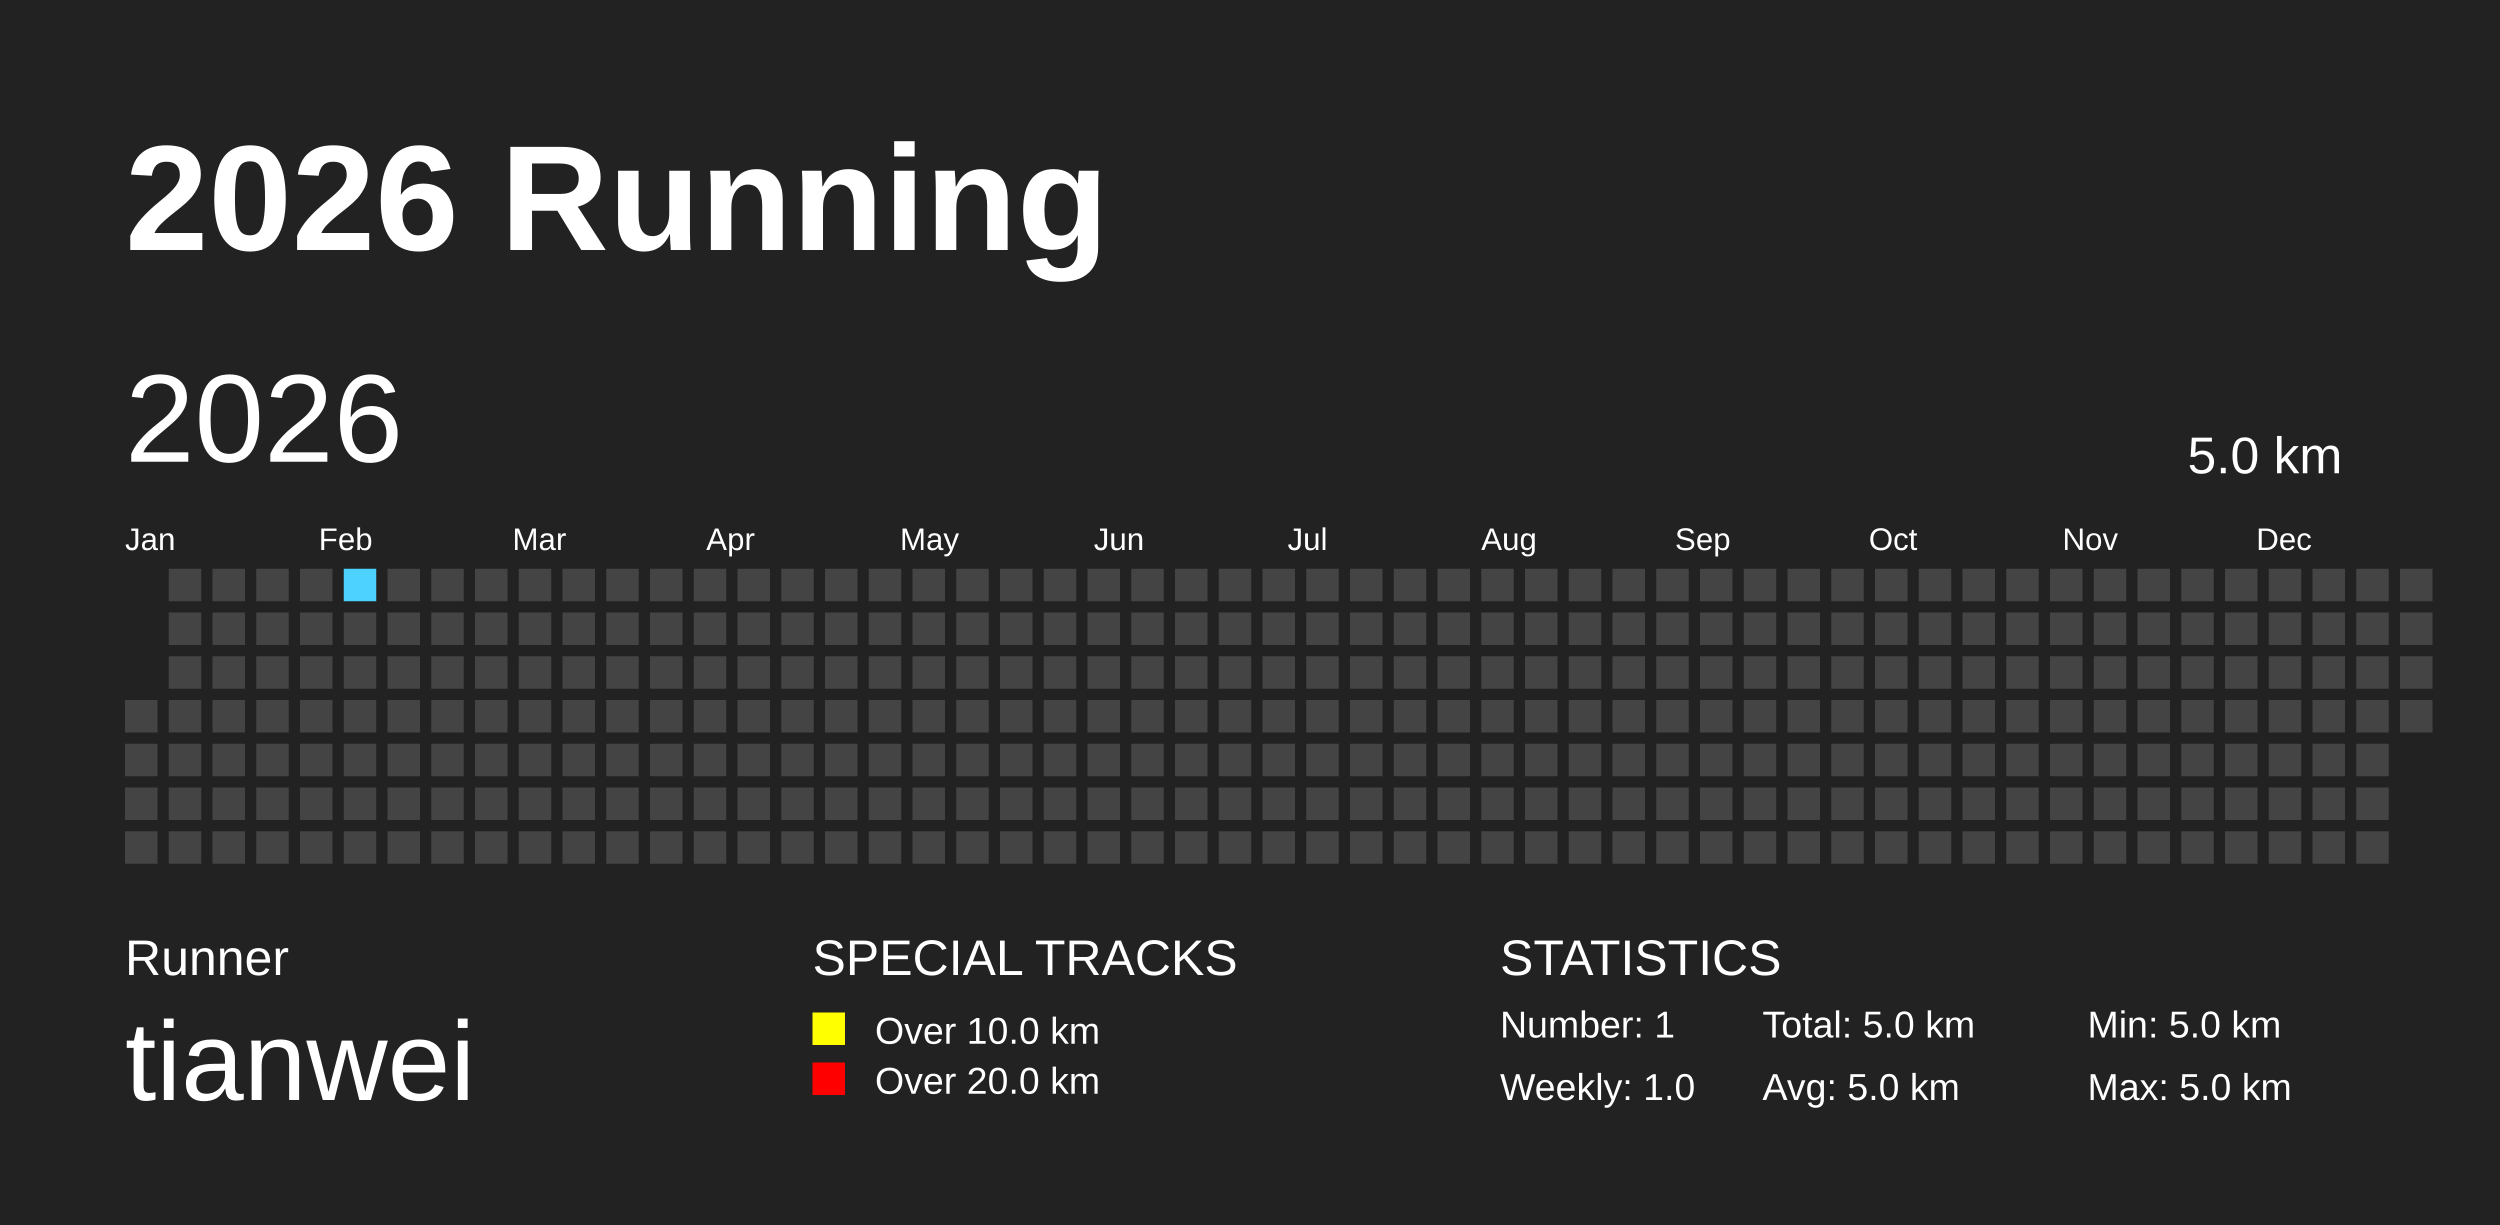
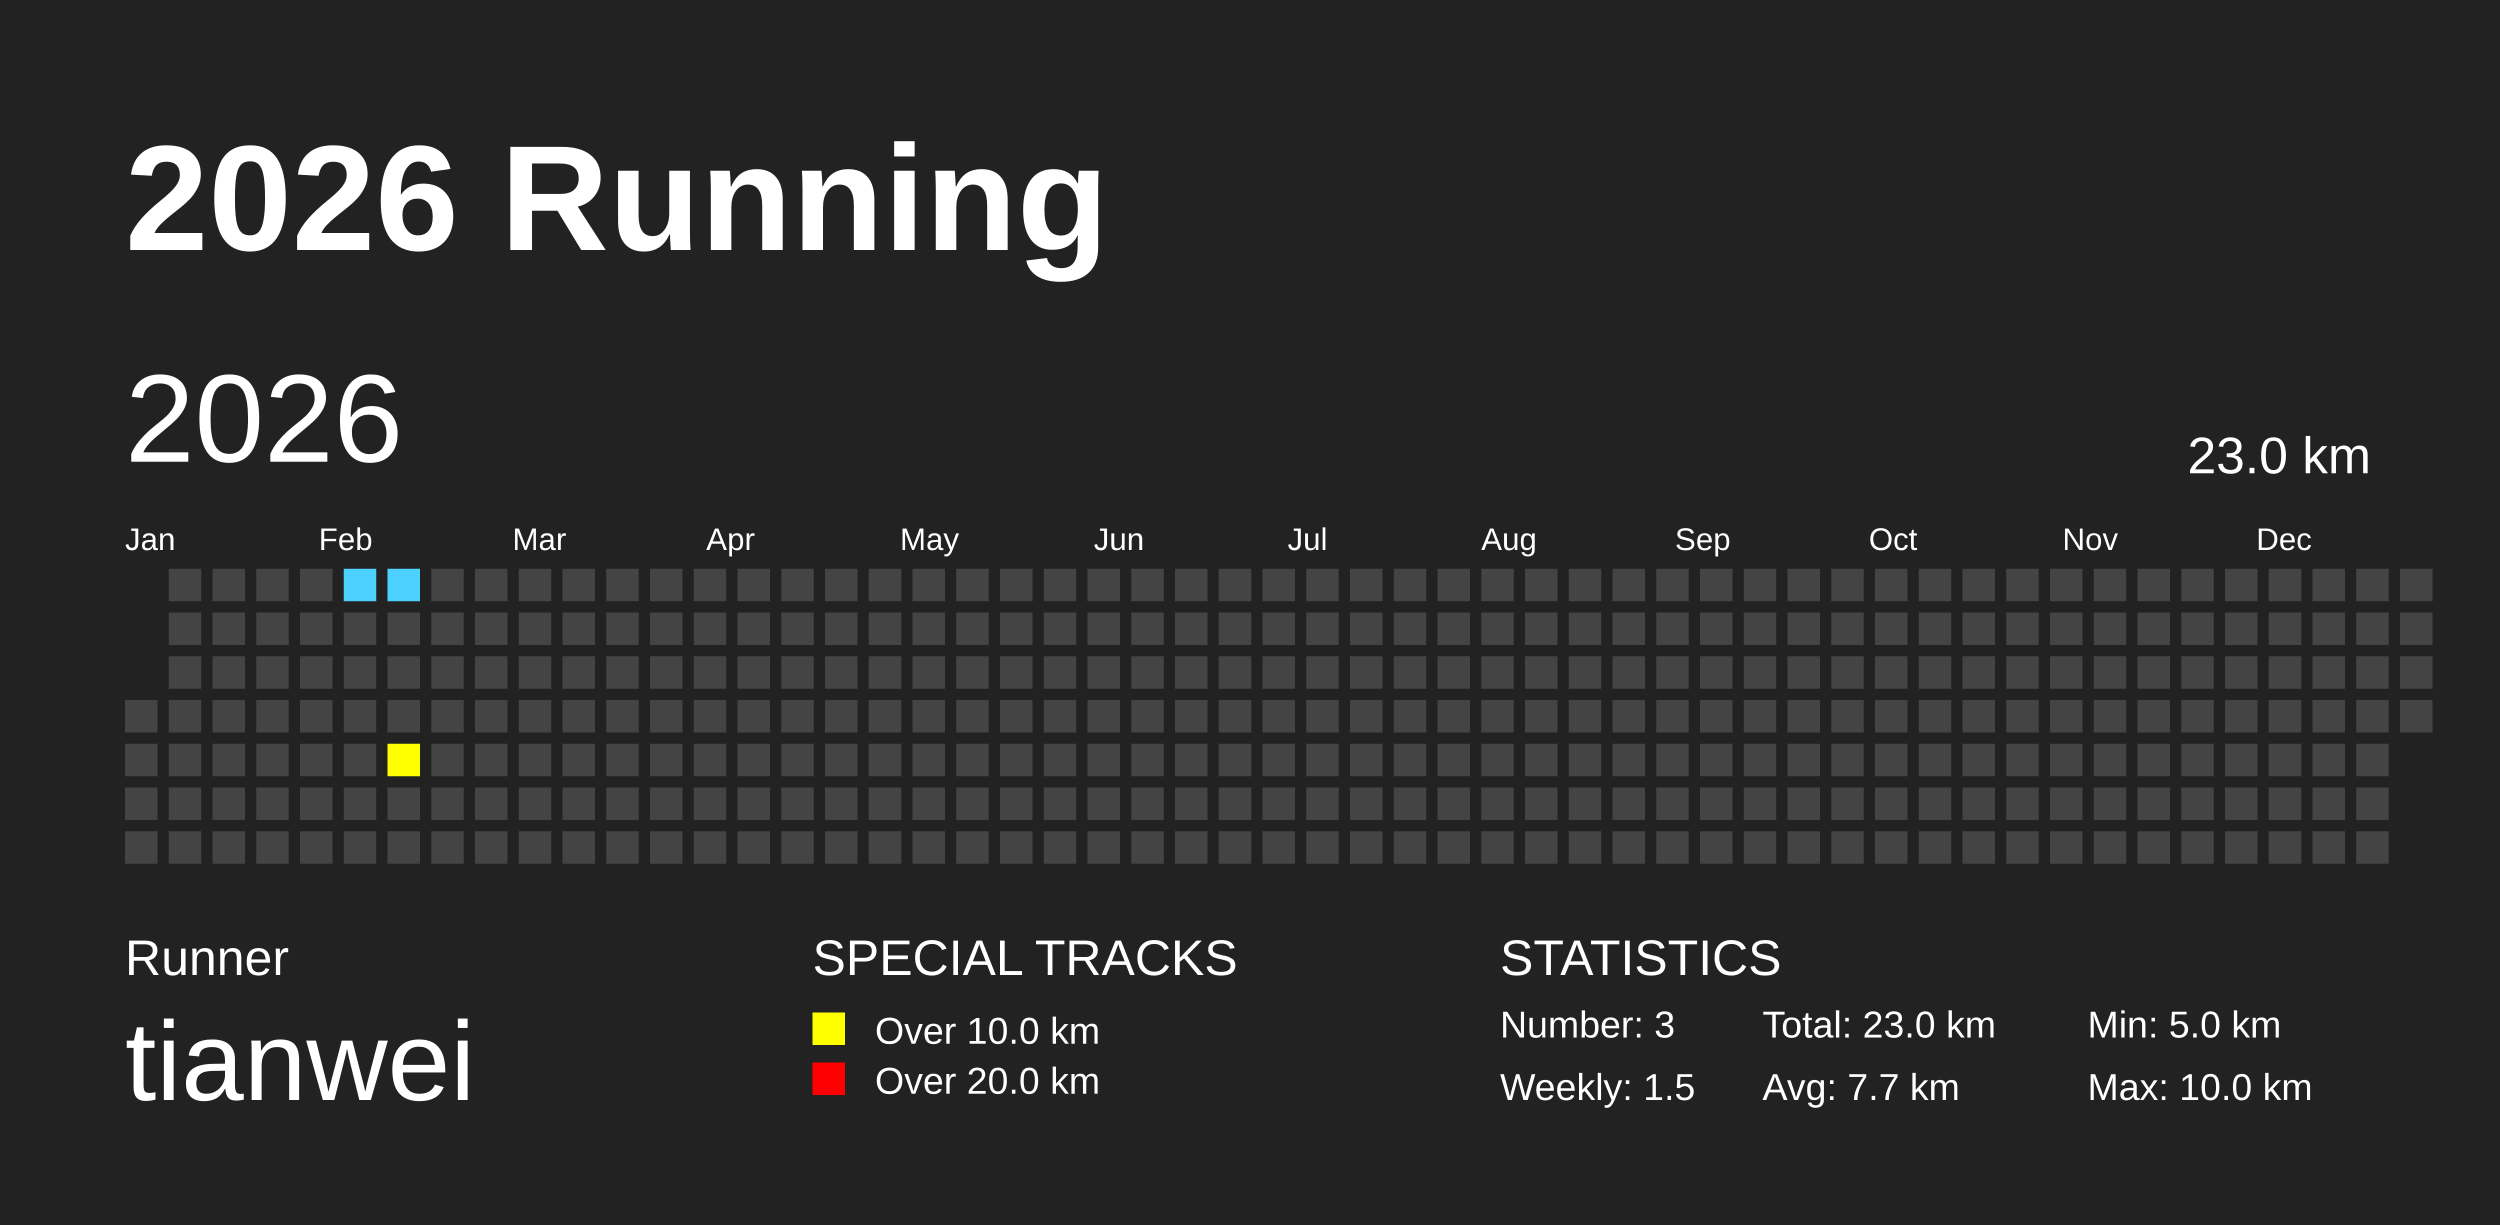
<svg xmlns="http://www.w3.org/2000/svg" baseProfile="full" height="98mm" version="1.1" viewBox="0,0,200,98" width="200mm">
  <defs />
  <rect fill="#222222" height="98" width="200" x="0" y="0" />
  <text fill="#FFFFFF" style="font-size:12px; font-family:Arial; font-weight:bold;" x="10" y="20">2026 Running</text>
  <text fill="#FFFFFF" style="font-size:4px; font-family:Arial" x="10" y="78">Runner</text>
  <text fill="#FFFFFF" style="font-size:9px; font-family:Arial" x="10" y="88">tianwei</text>
  <text fill="#FFFFFF" style="font-size:4px; font-family:Arial" x="65" y="78">SPECIAL TRACKS</text>
  <rect fill="yellow" height="2.6" width="2.6" x="65" y="81" />
  <text fill="#FFFFFF" style="font-size:3px; font-family:Arial" x="70" y="83.5">Over 10.0 km</text>
  <rect fill="red" height="2.6" width="2.6" x="65" y="85" />
  <text fill="#FFFFFF" style="font-size:3px; font-family:Arial" x="70" y="87.5">Over 20.0 km</text>
  <text fill="#FFFFFF" style="font-size:4px; font-family:Arial" x="120" y="78">STATISTICS</text>
-   <text fill="#FFFFFF" style="font-size:3px; font-family:Arial" x="120" y="83">Number: 1</text>
-   <text fill="#FFFFFF" style="font-size:3px; font-family:Arial" x="120" y="88">Weekly: 1.0</text>
-   <text fill="#FFFFFF" style="font-size:3px; font-family:Arial" x="141" y="83">Total: 5.0 km</text>
-   <text fill="#FFFFFF" style="font-size:3px; font-family:Arial" x="141" y="88">Avg: 5.0 km</text>
+   <text fill="#FFFFFF" style="font-size:3px; font-family:Arial" x="120" y="83">Number: 3</text>
+   <text fill="#FFFFFF" style="font-size:3px; font-family:Arial" x="120" y="88">Weekly: 1.5</text>
+   <text fill="#FFFFFF" style="font-size:3px; font-family:Arial" x="141" y="83">Total: 23.0 km</text>
+   <text fill="#FFFFFF" style="font-size:3px; font-family:Arial" x="141" y="88">Avg: 7.7 km</text>
  <text fill="#FFFFFF" style="font-size:3px; font-family:Arial" x="167" y="83">Min: 5.0 km</text>
-   <text fill="#FFFFFF" style="font-size:3px; font-family:Arial" x="167" y="88">Max: 5.0 km</text>
+   <text fill="#FFFFFF" style="font-size:3px; font-family:Arial" x="167" y="88">Max: 10.0 km</text>
  <text dominant-baseline="hanging" fill="#FFFFFF" style="font-size:10.0px; font-family:Arial;" x="10" y="30">2026</text>
-   <text dominant-baseline="hanging" fill="#FFFFFF" style="font-size:4.125px; font-family:Arial;" x="175" y="35">5.0 km</text>
+   <text dominant-baseline="hanging" fill="#FFFFFF" style="font-size:4.125px; font-family:Arial;" x="175" y="35">23.0 km</text>
  <text fill="#FFFFFF" style="font-size:2.5px; font-family:Arial" x="10.0" y="44">Jan</text>
  <text fill="#FFFFFF" style="font-size:2.5px; font-family:Arial" x="25.5" y="44">Feb</text>
  <text fill="#FFFFFF" style="font-size:2.5px; font-family:Arial" x="41.0" y="44">Mar</text>
  <text fill="#FFFFFF" style="font-size:2.5px; font-family:Arial" x="56.5" y="44">Apr</text>
  <text fill="#FFFFFF" style="font-size:2.5px; font-family:Arial" x="72.0" y="44">May</text>
  <text fill="#FFFFFF" style="font-size:2.5px; font-family:Arial" x="87.5" y="44">Jun</text>
  <text fill="#FFFFFF" style="font-size:2.5px; font-family:Arial" x="103.0" y="44">Jul</text>
  <text fill="#FFFFFF" style="font-size:2.5px; font-family:Arial" x="118.5" y="44">Aug</text>
  <text fill="#FFFFFF" style="font-size:2.5px; font-family:Arial" x="134.0" y="44">Sep</text>
  <text fill="#FFFFFF" style="font-size:2.5px; font-family:Arial" x="149.5" y="44">Oct</text>
  <text fill="#FFFFFF" style="font-size:2.5px; font-family:Arial" x="165.0" y="44">Nov</text>
  <text fill="#FFFFFF" style="font-size:2.5px; font-family:Arial" x="180.5" y="44">Dec</text>
  <rect fill="#444444" height="2.6" width="2.6" x="10.0" y="56.0" />
  <rect fill="#444444" height="2.6" width="2.6" x="10.0" y="59.5" />
  <rect fill="#444444" height="2.6" width="2.6" x="10.0" y="63.0" />
  <rect fill="#444444" height="2.6" width="2.6" x="10.0" y="66.5" />
  <rect fill="#444444" height="2.6" width="2.6" x="13.5" y="45.5" />
  <rect fill="#444444" height="2.6" width="2.6" x="13.5" y="49.0" />
  <rect fill="#444444" height="2.6" width="2.6" x="13.5" y="52.5" />
  <rect fill="#444444" height="2.6" width="2.6" x="13.5" y="56.0" />
  <rect fill="#444444" height="2.6" width="2.6" x="13.5" y="59.5" />
  <rect fill="#444444" height="2.6" width="2.6" x="13.5" y="63.0" />
  <rect fill="#444444" height="2.6" width="2.6" x="13.5" y="66.5" />
  <rect fill="#444444" height="2.6" width="2.6" x="17.0" y="45.5" />
  <rect fill="#444444" height="2.6" width="2.6" x="17.0" y="49.0" />
  <rect fill="#444444" height="2.6" width="2.6" x="17.0" y="52.5" />
  <rect fill="#444444" height="2.6" width="2.6" x="17.0" y="56.0" />
  <rect fill="#444444" height="2.6" width="2.6" x="17.0" y="59.5" />
  <rect fill="#444444" height="2.6" width="2.6" x="17.0" y="63.0" />
  <rect fill="#444444" height="2.6" width="2.6" x="17.0" y="66.5" />
  <rect fill="#444444" height="2.6" width="2.6" x="20.5" y="45.5" />
  <rect fill="#444444" height="2.6" width="2.6" x="20.5" y="49.0" />
  <rect fill="#444444" height="2.6" width="2.6" x="20.5" y="52.5" />
  <rect fill="#444444" height="2.6" width="2.6" x="20.5" y="56.0" />
  <rect fill="#444444" height="2.6" width="2.6" x="20.5" y="59.5" />
  <rect fill="#444444" height="2.6" width="2.6" x="20.5" y="63.0" />
  <rect fill="#444444" height="2.6" width="2.6" x="20.5" y="66.5" />
  <rect fill="#444444" height="2.6" width="2.6" x="24.0" y="45.5" />
  <rect fill="#444444" height="2.6" width="2.6" x="24.0" y="49.0" />
  <rect fill="#444444" height="2.6" width="2.6" x="24.0" y="52.5" />
  <rect fill="#444444" height="2.6" width="2.6" x="24.0" y="56.0" />
  <rect fill="#444444" height="2.6" width="2.6" x="24.0" y="59.5" />
  <rect fill="#444444" height="2.6" width="2.6" x="24.0" y="63.0" />
  <rect fill="#444444" height="2.6" width="2.6" x="24.0" y="66.5" />
  <rect fill="#4DD2FF" height="2.6" width="2.6" x="27.5" y="45.5" />
  <rect fill="#444444" height="2.6" width="2.6" x="27.5" y="49.0" />
  <rect fill="#444444" height="2.6" width="2.6" x="27.5" y="52.5" />
  <rect fill="#444444" height="2.6" width="2.6" x="27.5" y="56.0" />
  <rect fill="#444444" height="2.6" width="2.6" x="27.5" y="59.5" />
  <rect fill="#444444" height="2.6" width="2.6" x="27.5" y="63.0" />
  <rect fill="#444444" height="2.6" width="2.6" x="27.5" y="66.5" />
-   <rect fill="#444444" height="2.6" width="2.6" x="31.0" y="45.5" />
+   <rect fill="#4DD2FF" height="2.6" width="2.6" x="31.0" y="45.5" />
  <rect fill="#444444" height="2.6" width="2.6" x="31.0" y="49.0" />
  <rect fill="#444444" height="2.6" width="2.6" x="31.0" y="52.5" />
  <rect fill="#444444" height="2.6" width="2.6" x="31.0" y="56.0" />
-   <rect fill="#444444" height="2.6" width="2.6" x="31.0" y="59.5" />
+   <rect fill="yellow" height="2.6" width="2.6" x="31.0" y="59.5" />
  <rect fill="#444444" height="2.6" width="2.6" x="31.0" y="63.0" />
  <rect fill="#444444" height="2.6" width="2.6" x="31.0" y="66.5" />
  <rect fill="#444444" height="2.6" width="2.6" x="34.5" y="45.5" />
  <rect fill="#444444" height="2.6" width="2.6" x="34.5" y="49.0" />
  <rect fill="#444444" height="2.6" width="2.6" x="34.5" y="52.5" />
  <rect fill="#444444" height="2.6" width="2.6" x="34.5" y="56.0" />
  <rect fill="#444444" height="2.6" width="2.6" x="34.5" y="59.5" />
  <rect fill="#444444" height="2.6" width="2.6" x="34.5" y="63.0" />
  <rect fill="#444444" height="2.6" width="2.6" x="34.5" y="66.5" />
  <rect fill="#444444" height="2.6" width="2.6" x="38.0" y="45.5" />
  <rect fill="#444444" height="2.6" width="2.6" x="38.0" y="49.0" />
  <rect fill="#444444" height="2.6" width="2.6" x="38.0" y="52.5" />
  <rect fill="#444444" height="2.6" width="2.6" x="38.0" y="56.0" />
  <rect fill="#444444" height="2.6" width="2.6" x="38.0" y="59.5" />
  <rect fill="#444444" height="2.6" width="2.6" x="38.0" y="63.0" />
  <rect fill="#444444" height="2.6" width="2.6" x="38.0" y="66.5" />
  <rect fill="#444444" height="2.6" width="2.6" x="41.5" y="45.5" />
  <rect fill="#444444" height="2.6" width="2.6" x="41.5" y="49.0" />
  <rect fill="#444444" height="2.6" width="2.6" x="41.5" y="52.5" />
  <rect fill="#444444" height="2.6" width="2.6" x="41.5" y="56.0" />
  <rect fill="#444444" height="2.6" width="2.6" x="41.5" y="59.5" />
  <rect fill="#444444" height="2.6" width="2.6" x="41.5" y="63.0" />
  <rect fill="#444444" height="2.6" width="2.6" x="41.5" y="66.5" />
  <rect fill="#444444" height="2.6" width="2.6" x="45.0" y="45.5" />
  <rect fill="#444444" height="2.6" width="2.6" x="45.0" y="49.0" />
  <rect fill="#444444" height="2.6" width="2.6" x="45.0" y="52.5" />
  <rect fill="#444444" height="2.6" width="2.6" x="45.0" y="56.0" />
  <rect fill="#444444" height="2.6" width="2.6" x="45.0" y="59.5" />
  <rect fill="#444444" height="2.6" width="2.6" x="45.0" y="63.0" />
  <rect fill="#444444" height="2.6" width="2.6" x="45.0" y="66.5" />
  <rect fill="#444444" height="2.6" width="2.6" x="48.5" y="45.5" />
  <rect fill="#444444" height="2.6" width="2.6" x="48.5" y="49.0" />
  <rect fill="#444444" height="2.6" width="2.6" x="48.5" y="52.5" />
  <rect fill="#444444" height="2.6" width="2.6" x="48.5" y="56.0" />
  <rect fill="#444444" height="2.6" width="2.6" x="48.5" y="59.5" />
  <rect fill="#444444" height="2.6" width="2.6" x="48.5" y="63.0" />
  <rect fill="#444444" height="2.6" width="2.6" x="48.5" y="66.5" />
  <rect fill="#444444" height="2.6" width="2.6" x="52.0" y="45.5" />
  <rect fill="#444444" height="2.6" width="2.6" x="52.0" y="49.0" />
  <rect fill="#444444" height="2.6" width="2.6" x="52.0" y="52.5" />
  <rect fill="#444444" height="2.6" width="2.6" x="52.0" y="56.0" />
  <rect fill="#444444" height="2.6" width="2.6" x="52.0" y="59.5" />
  <rect fill="#444444" height="2.6" width="2.6" x="52.0" y="63.0" />
  <rect fill="#444444" height="2.6" width="2.6" x="52.0" y="66.5" />
  <rect fill="#444444" height="2.6" width="2.6" x="55.5" y="45.5" />
  <rect fill="#444444" height="2.6" width="2.6" x="55.5" y="49.0" />
  <rect fill="#444444" height="2.6" width="2.6" x="55.5" y="52.5" />
  <rect fill="#444444" height="2.6" width="2.6" x="55.5" y="56.0" />
  <rect fill="#444444" height="2.6" width="2.6" x="55.5" y="59.5" />
  <rect fill="#444444" height="2.6" width="2.6" x="55.5" y="63.0" />
  <rect fill="#444444" height="2.6" width="2.6" x="55.5" y="66.5" />
  <rect fill="#444444" height="2.6" width="2.6" x="59.0" y="45.5" />
  <rect fill="#444444" height="2.6" width="2.6" x="59.0" y="49.0" />
  <rect fill="#444444" height="2.6" width="2.6" x="59.0" y="52.5" />
  <rect fill="#444444" height="2.6" width="2.6" x="59.0" y="56.0" />
  <rect fill="#444444" height="2.6" width="2.6" x="59.0" y="59.5" />
  <rect fill="#444444" height="2.6" width="2.6" x="59.0" y="63.0" />
  <rect fill="#444444" height="2.6" width="2.6" x="59.0" y="66.5" />
  <rect fill="#444444" height="2.6" width="2.6" x="62.5" y="45.5" />
  <rect fill="#444444" height="2.6" width="2.6" x="62.5" y="49.0" />
  <rect fill="#444444" height="2.6" width="2.6" x="62.5" y="52.5" />
  <rect fill="#444444" height="2.6" width="2.6" x="62.5" y="56.0" />
  <rect fill="#444444" height="2.6" width="2.6" x="62.5" y="59.5" />
  <rect fill="#444444" height="2.6" width="2.6" x="62.5" y="63.0" />
  <rect fill="#444444" height="2.6" width="2.6" x="62.5" y="66.5" />
  <rect fill="#444444" height="2.6" width="2.6" x="66.0" y="45.5" />
  <rect fill="#444444" height="2.6" width="2.6" x="66.0" y="49.0" />
  <rect fill="#444444" height="2.6" width="2.6" x="66.0" y="52.5" />
  <rect fill="#444444" height="2.6" width="2.6" x="66.0" y="56.0" />
  <rect fill="#444444" height="2.6" width="2.6" x="66.0" y="59.5" />
  <rect fill="#444444" height="2.6" width="2.6" x="66.0" y="63.0" />
  <rect fill="#444444" height="2.6" width="2.6" x="66.0" y="66.5" />
  <rect fill="#444444" height="2.6" width="2.6" x="69.5" y="45.5" />
  <rect fill="#444444" height="2.6" width="2.6" x="69.5" y="49.0" />
  <rect fill="#444444" height="2.6" width="2.6" x="69.5" y="52.5" />
  <rect fill="#444444" height="2.6" width="2.6" x="69.5" y="56.0" />
  <rect fill="#444444" height="2.6" width="2.6" x="69.5" y="59.5" />
  <rect fill="#444444" height="2.6" width="2.6" x="69.5" y="63.0" />
  <rect fill="#444444" height="2.6" width="2.6" x="69.5" y="66.5" />
  <rect fill="#444444" height="2.6" width="2.6" x="73.0" y="45.5" />
  <rect fill="#444444" height="2.6" width="2.6" x="73.0" y="49.0" />
  <rect fill="#444444" height="2.6" width="2.6" x="73.0" y="52.5" />
  <rect fill="#444444" height="2.6" width="2.6" x="73.0" y="56.0" />
  <rect fill="#444444" height="2.6" width="2.6" x="73.0" y="59.5" />
  <rect fill="#444444" height="2.6" width="2.6" x="73.0" y="63.0" />
  <rect fill="#444444" height="2.6" width="2.6" x="73.0" y="66.5" />
  <rect fill="#444444" height="2.6" width="2.6" x="76.5" y="45.5" />
  <rect fill="#444444" height="2.6" width="2.6" x="76.5" y="49.0" />
  <rect fill="#444444" height="2.6" width="2.6" x="76.5" y="52.5" />
  <rect fill="#444444" height="2.6" width="2.6" x="76.5" y="56.0" />
  <rect fill="#444444" height="2.6" width="2.6" x="76.5" y="59.5" />
  <rect fill="#444444" height="2.6" width="2.6" x="76.5" y="63.0" />
  <rect fill="#444444" height="2.6" width="2.6" x="76.5" y="66.5" />
  <rect fill="#444444" height="2.6" width="2.6" x="80.0" y="45.5" />
  <rect fill="#444444" height="2.6" width="2.6" x="80.0" y="49.0" />
  <rect fill="#444444" height="2.6" width="2.6" x="80.0" y="52.5" />
  <rect fill="#444444" height="2.6" width="2.6" x="80.0" y="56.0" />
  <rect fill="#444444" height="2.6" width="2.6" x="80.0" y="59.5" />
  <rect fill="#444444" height="2.6" width="2.6" x="80.0" y="63.0" />
  <rect fill="#444444" height="2.6" width="2.6" x="80.0" y="66.5" />
  <rect fill="#444444" height="2.6" width="2.6" x="83.5" y="45.5" />
  <rect fill="#444444" height="2.6" width="2.6" x="83.5" y="49.0" />
  <rect fill="#444444" height="2.6" width="2.6" x="83.5" y="52.5" />
  <rect fill="#444444" height="2.6" width="2.6" x="83.5" y="56.0" />
  <rect fill="#444444" height="2.6" width="2.6" x="83.5" y="59.5" />
  <rect fill="#444444" height="2.6" width="2.6" x="83.5" y="63.0" />
  <rect fill="#444444" height="2.6" width="2.6" x="83.5" y="66.5" />
  <rect fill="#444444" height="2.6" width="2.6" x="87.0" y="45.5" />
  <rect fill="#444444" height="2.6" width="2.6" x="87.0" y="49.0" />
  <rect fill="#444444" height="2.6" width="2.6" x="87.0" y="52.5" />
  <rect fill="#444444" height="2.6" width="2.6" x="87.0" y="56.0" />
  <rect fill="#444444" height="2.6" width="2.6" x="87.0" y="59.5" />
  <rect fill="#444444" height="2.6" width="2.6" x="87.0" y="63.0" />
  <rect fill="#444444" height="2.6" width="2.6" x="87.0" y="66.5" />
  <rect fill="#444444" height="2.6" width="2.6" x="90.5" y="45.5" />
  <rect fill="#444444" height="2.6" width="2.6" x="90.5" y="49.0" />
  <rect fill="#444444" height="2.6" width="2.6" x="90.5" y="52.5" />
  <rect fill="#444444" height="2.6" width="2.6" x="90.5" y="56.0" />
  <rect fill="#444444" height="2.6" width="2.6" x="90.5" y="59.5" />
  <rect fill="#444444" height="2.6" width="2.6" x="90.5" y="63.0" />
  <rect fill="#444444" height="2.6" width="2.6" x="90.5" y="66.5" />
  <rect fill="#444444" height="2.6" width="2.6" x="94.0" y="45.5" />
  <rect fill="#444444" height="2.6" width="2.6" x="94.0" y="49.0" />
  <rect fill="#444444" height="2.6" width="2.6" x="94.0" y="52.5" />
  <rect fill="#444444" height="2.6" width="2.6" x="94.0" y="56.0" />
  <rect fill="#444444" height="2.6" width="2.6" x="94.0" y="59.5" />
  <rect fill="#444444" height="2.6" width="2.6" x="94.0" y="63.0" />
  <rect fill="#444444" height="2.6" width="2.6" x="94.0" y="66.5" />
  <rect fill="#444444" height="2.6" width="2.6" x="97.5" y="45.5" />
  <rect fill="#444444" height="2.6" width="2.6" x="97.5" y="49.0" />
  <rect fill="#444444" height="2.6" width="2.6" x="97.5" y="52.5" />
  <rect fill="#444444" height="2.6" width="2.6" x="97.5" y="56.0" />
  <rect fill="#444444" height="2.6" width="2.6" x="97.5" y="59.5" />
  <rect fill="#444444" height="2.6" width="2.6" x="97.5" y="63.0" />
  <rect fill="#444444" height="2.6" width="2.6" x="97.5" y="66.5" />
  <rect fill="#444444" height="2.6" width="2.6" x="101.0" y="45.5" />
  <rect fill="#444444" height="2.6" width="2.6" x="101.0" y="49.0" />
  <rect fill="#444444" height="2.6" width="2.6" x="101.0" y="52.5" />
  <rect fill="#444444" height="2.6" width="2.6" x="101.0" y="56.0" />
  <rect fill="#444444" height="2.6" width="2.6" x="101.0" y="59.5" />
  <rect fill="#444444" height="2.6" width="2.6" x="101.0" y="63.0" />
  <rect fill="#444444" height="2.6" width="2.6" x="101.0" y="66.5" />
  <rect fill="#444444" height="2.6" width="2.6" x="104.5" y="45.5" />
  <rect fill="#444444" height="2.6" width="2.6" x="104.5" y="49.0" />
  <rect fill="#444444" height="2.6" width="2.6" x="104.5" y="52.5" />
  <rect fill="#444444" height="2.6" width="2.6" x="104.5" y="56.0" />
  <rect fill="#444444" height="2.6" width="2.6" x="104.5" y="59.5" />
  <rect fill="#444444" height="2.6" width="2.6" x="104.5" y="63.0" />
  <rect fill="#444444" height="2.6" width="2.6" x="104.5" y="66.5" />
  <rect fill="#444444" height="2.6" width="2.6" x="108.0" y="45.5" />
  <rect fill="#444444" height="2.6" width="2.6" x="108.0" y="49.0" />
  <rect fill="#444444" height="2.6" width="2.6" x="108.0" y="52.5" />
  <rect fill="#444444" height="2.6" width="2.6" x="108.0" y="56.0" />
  <rect fill="#444444" height="2.6" width="2.6" x="108.0" y="59.5" />
  <rect fill="#444444" height="2.6" width="2.6" x="108.0" y="63.0" />
  <rect fill="#444444" height="2.6" width="2.6" x="108.0" y="66.5" />
  <rect fill="#444444" height="2.6" width="2.6" x="111.5" y="45.5" />
  <rect fill="#444444" height="2.6" width="2.6" x="111.5" y="49.0" />
  <rect fill="#444444" height="2.6" width="2.6" x="111.5" y="52.5" />
  <rect fill="#444444" height="2.6" width="2.6" x="111.5" y="56.0" />
  <rect fill="#444444" height="2.6" width="2.6" x="111.5" y="59.5" />
  <rect fill="#444444" height="2.6" width="2.6" x="111.5" y="63.0" />
  <rect fill="#444444" height="2.6" width="2.6" x="111.5" y="66.5" />
  <rect fill="#444444" height="2.6" width="2.6" x="115.0" y="45.5" />
  <rect fill="#444444" height="2.6" width="2.6" x="115.0" y="49.0" />
  <rect fill="#444444" height="2.6" width="2.6" x="115.0" y="52.5" />
  <rect fill="#444444" height="2.6" width="2.6" x="115.0" y="56.0" />
  <rect fill="#444444" height="2.6" width="2.6" x="115.0" y="59.5" />
  <rect fill="#444444" height="2.6" width="2.6" x="115.0" y="63.0" />
  <rect fill="#444444" height="2.6" width="2.6" x="115.0" y="66.5" />
  <rect fill="#444444" height="2.6" width="2.6" x="118.5" y="45.5" />
  <rect fill="#444444" height="2.6" width="2.6" x="118.5" y="49.0" />
  <rect fill="#444444" height="2.6" width="2.6" x="118.5" y="52.5" />
  <rect fill="#444444" height="2.6" width="2.6" x="118.5" y="56.0" />
  <rect fill="#444444" height="2.6" width="2.6" x="118.5" y="59.5" />
  <rect fill="#444444" height="2.6" width="2.6" x="118.5" y="63.0" />
  <rect fill="#444444" height="2.6" width="2.6" x="118.5" y="66.5" />
  <rect fill="#444444" height="2.6" width="2.6" x="122.0" y="45.5" />
  <rect fill="#444444" height="2.6" width="2.6" x="122.0" y="49.0" />
  <rect fill="#444444" height="2.6" width="2.6" x="122.0" y="52.5" />
  <rect fill="#444444" height="2.6" width="2.6" x="122.0" y="56.0" />
  <rect fill="#444444" height="2.6" width="2.6" x="122.0" y="59.5" />
  <rect fill="#444444" height="2.6" width="2.6" x="122.0" y="63.0" />
  <rect fill="#444444" height="2.6" width="2.6" x="122.0" y="66.5" />
  <rect fill="#444444" height="2.6" width="2.6" x="125.5" y="45.5" />
  <rect fill="#444444" height="2.6" width="2.6" x="125.5" y="49.0" />
  <rect fill="#444444" height="2.6" width="2.6" x="125.5" y="52.5" />
  <rect fill="#444444" height="2.6" width="2.6" x="125.5" y="56.0" />
  <rect fill="#444444" height="2.6" width="2.6" x="125.5" y="59.5" />
  <rect fill="#444444" height="2.6" width="2.6" x="125.5" y="63.0" />
  <rect fill="#444444" height="2.6" width="2.6" x="125.5" y="66.5" />
  <rect fill="#444444" height="2.6" width="2.6" x="129.0" y="45.5" />
  <rect fill="#444444" height="2.6" width="2.6" x="129.0" y="49.0" />
  <rect fill="#444444" height="2.6" width="2.6" x="129.0" y="52.5" />
  <rect fill="#444444" height="2.6" width="2.6" x="129.0" y="56.0" />
  <rect fill="#444444" height="2.6" width="2.6" x="129.0" y="59.5" />
  <rect fill="#444444" height="2.6" width="2.6" x="129.0" y="63.0" />
  <rect fill="#444444" height="2.6" width="2.6" x="129.0" y="66.5" />
  <rect fill="#444444" height="2.6" width="2.6" x="132.5" y="45.5" />
  <rect fill="#444444" height="2.6" width="2.6" x="132.5" y="49.0" />
  <rect fill="#444444" height="2.6" width="2.6" x="132.5" y="52.5" />
  <rect fill="#444444" height="2.6" width="2.6" x="132.5" y="56.0" />
  <rect fill="#444444" height="2.6" width="2.6" x="132.5" y="59.5" />
  <rect fill="#444444" height="2.6" width="2.6" x="132.5" y="63.0" />
  <rect fill="#444444" height="2.6" width="2.6" x="132.5" y="66.5" />
  <rect fill="#444444" height="2.6" width="2.6" x="136.0" y="45.5" />
  <rect fill="#444444" height="2.6" width="2.6" x="136.0" y="49.0" />
  <rect fill="#444444" height="2.6" width="2.6" x="136.0" y="52.5" />
  <rect fill="#444444" height="2.6" width="2.6" x="136.0" y="56.0" />
  <rect fill="#444444" height="2.6" width="2.6" x="136.0" y="59.5" />
  <rect fill="#444444" height="2.6" width="2.6" x="136.0" y="63.0" />
  <rect fill="#444444" height="2.6" width="2.6" x="136.0" y="66.5" />
  <rect fill="#444444" height="2.6" width="2.6" x="139.5" y="45.5" />
  <rect fill="#444444" height="2.6" width="2.6" x="139.5" y="49.0" />
  <rect fill="#444444" height="2.6" width="2.6" x="139.5" y="52.5" />
  <rect fill="#444444" height="2.6" width="2.6" x="139.5" y="56.0" />
  <rect fill="#444444" height="2.6" width="2.6" x="139.5" y="59.5" />
  <rect fill="#444444" height="2.6" width="2.6" x="139.5" y="63.0" />
  <rect fill="#444444" height="2.6" width="2.6" x="139.5" y="66.5" />
  <rect fill="#444444" height="2.6" width="2.6" x="143.0" y="45.5" />
  <rect fill="#444444" height="2.6" width="2.6" x="143.0" y="49.0" />
  <rect fill="#444444" height="2.6" width="2.6" x="143.0" y="52.5" />
  <rect fill="#444444" height="2.6" width="2.6" x="143.0" y="56.0" />
  <rect fill="#444444" height="2.6" width="2.6" x="143.0" y="59.5" />
  <rect fill="#444444" height="2.6" width="2.6" x="143.0" y="63.0" />
  <rect fill="#444444" height="2.6" width="2.6" x="143.0" y="66.5" />
  <rect fill="#444444" height="2.6" width="2.6" x="146.5" y="45.5" />
  <rect fill="#444444" height="2.6" width="2.6" x="146.5" y="49.0" />
  <rect fill="#444444" height="2.6" width="2.6" x="146.5" y="52.5" />
  <rect fill="#444444" height="2.6" width="2.6" x="146.5" y="56.0" />
  <rect fill="#444444" height="2.6" width="2.6" x="146.5" y="59.5" />
  <rect fill="#444444" height="2.6" width="2.6" x="146.5" y="63.0" />
  <rect fill="#444444" height="2.6" width="2.6" x="146.5" y="66.5" />
  <rect fill="#444444" height="2.6" width="2.6" x="150.0" y="45.5" />
  <rect fill="#444444" height="2.6" width="2.6" x="150.0" y="49.0" />
  <rect fill="#444444" height="2.6" width="2.6" x="150.0" y="52.5" />
  <rect fill="#444444" height="2.6" width="2.6" x="150.0" y="56.0" />
  <rect fill="#444444" height="2.6" width="2.6" x="150.0" y="59.5" />
  <rect fill="#444444" height="2.6" width="2.6" x="150.0" y="63.0" />
  <rect fill="#444444" height="2.6" width="2.6" x="150.0" y="66.5" />
  <rect fill="#444444" height="2.6" width="2.6" x="153.5" y="45.5" />
  <rect fill="#444444" height="2.6" width="2.6" x="153.5" y="49.0" />
  <rect fill="#444444" height="2.6" width="2.6" x="153.5" y="52.5" />
  <rect fill="#444444" height="2.6" width="2.6" x="153.5" y="56.0" />
  <rect fill="#444444" height="2.6" width="2.6" x="153.5" y="59.5" />
  <rect fill="#444444" height="2.6" width="2.6" x="153.5" y="63.0" />
  <rect fill="#444444" height="2.6" width="2.6" x="153.5" y="66.5" />
  <rect fill="#444444" height="2.6" width="2.6" x="157.0" y="45.5" />
  <rect fill="#444444" height="2.6" width="2.6" x="157.0" y="49.0" />
  <rect fill="#444444" height="2.6" width="2.6" x="157.0" y="52.5" />
  <rect fill="#444444" height="2.6" width="2.6" x="157.0" y="56.0" />
  <rect fill="#444444" height="2.6" width="2.6" x="157.0" y="59.5" />
  <rect fill="#444444" height="2.6" width="2.6" x="157.0" y="63.0" />
  <rect fill="#444444" height="2.6" width="2.6" x="157.0" y="66.5" />
  <rect fill="#444444" height="2.6" width="2.6" x="160.5" y="45.5" />
  <rect fill="#444444" height="2.6" width="2.6" x="160.5" y="49.0" />
  <rect fill="#444444" height="2.6" width="2.6" x="160.5" y="52.5" />
  <rect fill="#444444" height="2.6" width="2.6" x="160.5" y="56.0" />
  <rect fill="#444444" height="2.6" width="2.6" x="160.5" y="59.5" />
  <rect fill="#444444" height="2.6" width="2.6" x="160.5" y="63.0" />
  <rect fill="#444444" height="2.6" width="2.6" x="160.5" y="66.5" />
  <rect fill="#444444" height="2.6" width="2.6" x="164.0" y="45.5" />
  <rect fill="#444444" height="2.6" width="2.6" x="164.0" y="49.0" />
  <rect fill="#444444" height="2.6" width="2.6" x="164.0" y="52.5" />
  <rect fill="#444444" height="2.6" width="2.6" x="164.0" y="56.0" />
  <rect fill="#444444" height="2.6" width="2.6" x="164.0" y="59.5" />
  <rect fill="#444444" height="2.6" width="2.6" x="164.0" y="63.0" />
  <rect fill="#444444" height="2.6" width="2.6" x="164.0" y="66.5" />
  <rect fill="#444444" height="2.6" width="2.6" x="167.5" y="45.5" />
  <rect fill="#444444" height="2.6" width="2.6" x="167.5" y="49.0" />
  <rect fill="#444444" height="2.6" width="2.6" x="167.5" y="52.5" />
  <rect fill="#444444" height="2.6" width="2.6" x="167.5" y="56.0" />
  <rect fill="#444444" height="2.6" width="2.6" x="167.5" y="59.5" />
  <rect fill="#444444" height="2.6" width="2.6" x="167.5" y="63.0" />
  <rect fill="#444444" height="2.6" width="2.6" x="167.5" y="66.5" />
  <rect fill="#444444" height="2.6" width="2.6" x="171.0" y="45.5" />
  <rect fill="#444444" height="2.6" width="2.6" x="171.0" y="49.0" />
  <rect fill="#444444" height="2.6" width="2.6" x="171.0" y="52.5" />
  <rect fill="#444444" height="2.6" width="2.6" x="171.0" y="56.0" />
  <rect fill="#444444" height="2.6" width="2.6" x="171.0" y="59.5" />
  <rect fill="#444444" height="2.6" width="2.6" x="171.0" y="63.0" />
  <rect fill="#444444" height="2.6" width="2.6" x="171.0" y="66.5" />
  <rect fill="#444444" height="2.6" width="2.6" x="174.5" y="45.5" />
  <rect fill="#444444" height="2.6" width="2.6" x="174.5" y="49.0" />
  <rect fill="#444444" height="2.6" width="2.6" x="174.5" y="52.5" />
  <rect fill="#444444" height="2.6" width="2.6" x="174.5" y="56.0" />
  <rect fill="#444444" height="2.6" width="2.6" x="174.5" y="59.5" />
  <rect fill="#444444" height="2.6" width="2.6" x="174.5" y="63.0" />
  <rect fill="#444444" height="2.6" width="2.6" x="174.5" y="66.5" />
  <rect fill="#444444" height="2.6" width="2.6" x="178.0" y="45.5" />
  <rect fill="#444444" height="2.6" width="2.6" x="178.0" y="49.0" />
  <rect fill="#444444" height="2.6" width="2.6" x="178.0" y="52.5" />
  <rect fill="#444444" height="2.6" width="2.6" x="178.0" y="56.0" />
  <rect fill="#444444" height="2.6" width="2.6" x="178.0" y="59.5" />
  <rect fill="#444444" height="2.6" width="2.6" x="178.0" y="63.0" />
  <rect fill="#444444" height="2.6" width="2.6" x="178.0" y="66.5" />
  <rect fill="#444444" height="2.6" width="2.6" x="181.5" y="45.5" />
  <rect fill="#444444" height="2.6" width="2.6" x="181.5" y="49.0" />
  <rect fill="#444444" height="2.6" width="2.6" x="181.5" y="52.5" />
  <rect fill="#444444" height="2.6" width="2.6" x="181.5" y="56.0" />
  <rect fill="#444444" height="2.6" width="2.6" x="181.5" y="59.5" />
  <rect fill="#444444" height="2.6" width="2.6" x="181.5" y="63.0" />
  <rect fill="#444444" height="2.6" width="2.6" x="181.5" y="66.5" />
  <rect fill="#444444" height="2.6" width="2.6" x="185.0" y="45.5" />
  <rect fill="#444444" height="2.6" width="2.6" x="185.0" y="49.0" />
  <rect fill="#444444" height="2.6" width="2.6" x="185.0" y="52.5" />
  <rect fill="#444444" height="2.6" width="2.6" x="185.0" y="56.0" />
  <rect fill="#444444" height="2.6" width="2.6" x="185.0" y="59.5" />
  <rect fill="#444444" height="2.6" width="2.6" x="185.0" y="63.0" />
  <rect fill="#444444" height="2.6" width="2.6" x="185.0" y="66.5" />
  <rect fill="#444444" height="2.6" width="2.6" x="188.5" y="45.5" />
  <rect fill="#444444" height="2.6" width="2.6" x="188.5" y="49.0" />
  <rect fill="#444444" height="2.6" width="2.6" x="188.5" y="52.5" />
  <rect fill="#444444" height="2.6" width="2.6" x="188.5" y="56.0" />
  <rect fill="#444444" height="2.6" width="2.6" x="188.5" y="59.5" />
  <rect fill="#444444" height="2.6" width="2.6" x="188.5" y="63.0" />
  <rect fill="#444444" height="2.6" width="2.6" x="188.5" y="66.5" />
  <rect fill="#444444" height="2.6" width="2.6" x="192.0" y="45.5" />
  <rect fill="#444444" height="2.6" width="2.6" x="192.0" y="49.0" />
  <rect fill="#444444" height="2.6" width="2.6" x="192.0" y="52.5" />
  <rect fill="#444444" height="2.6" width="2.6" x="192.0" y="56.0" />
</svg>
